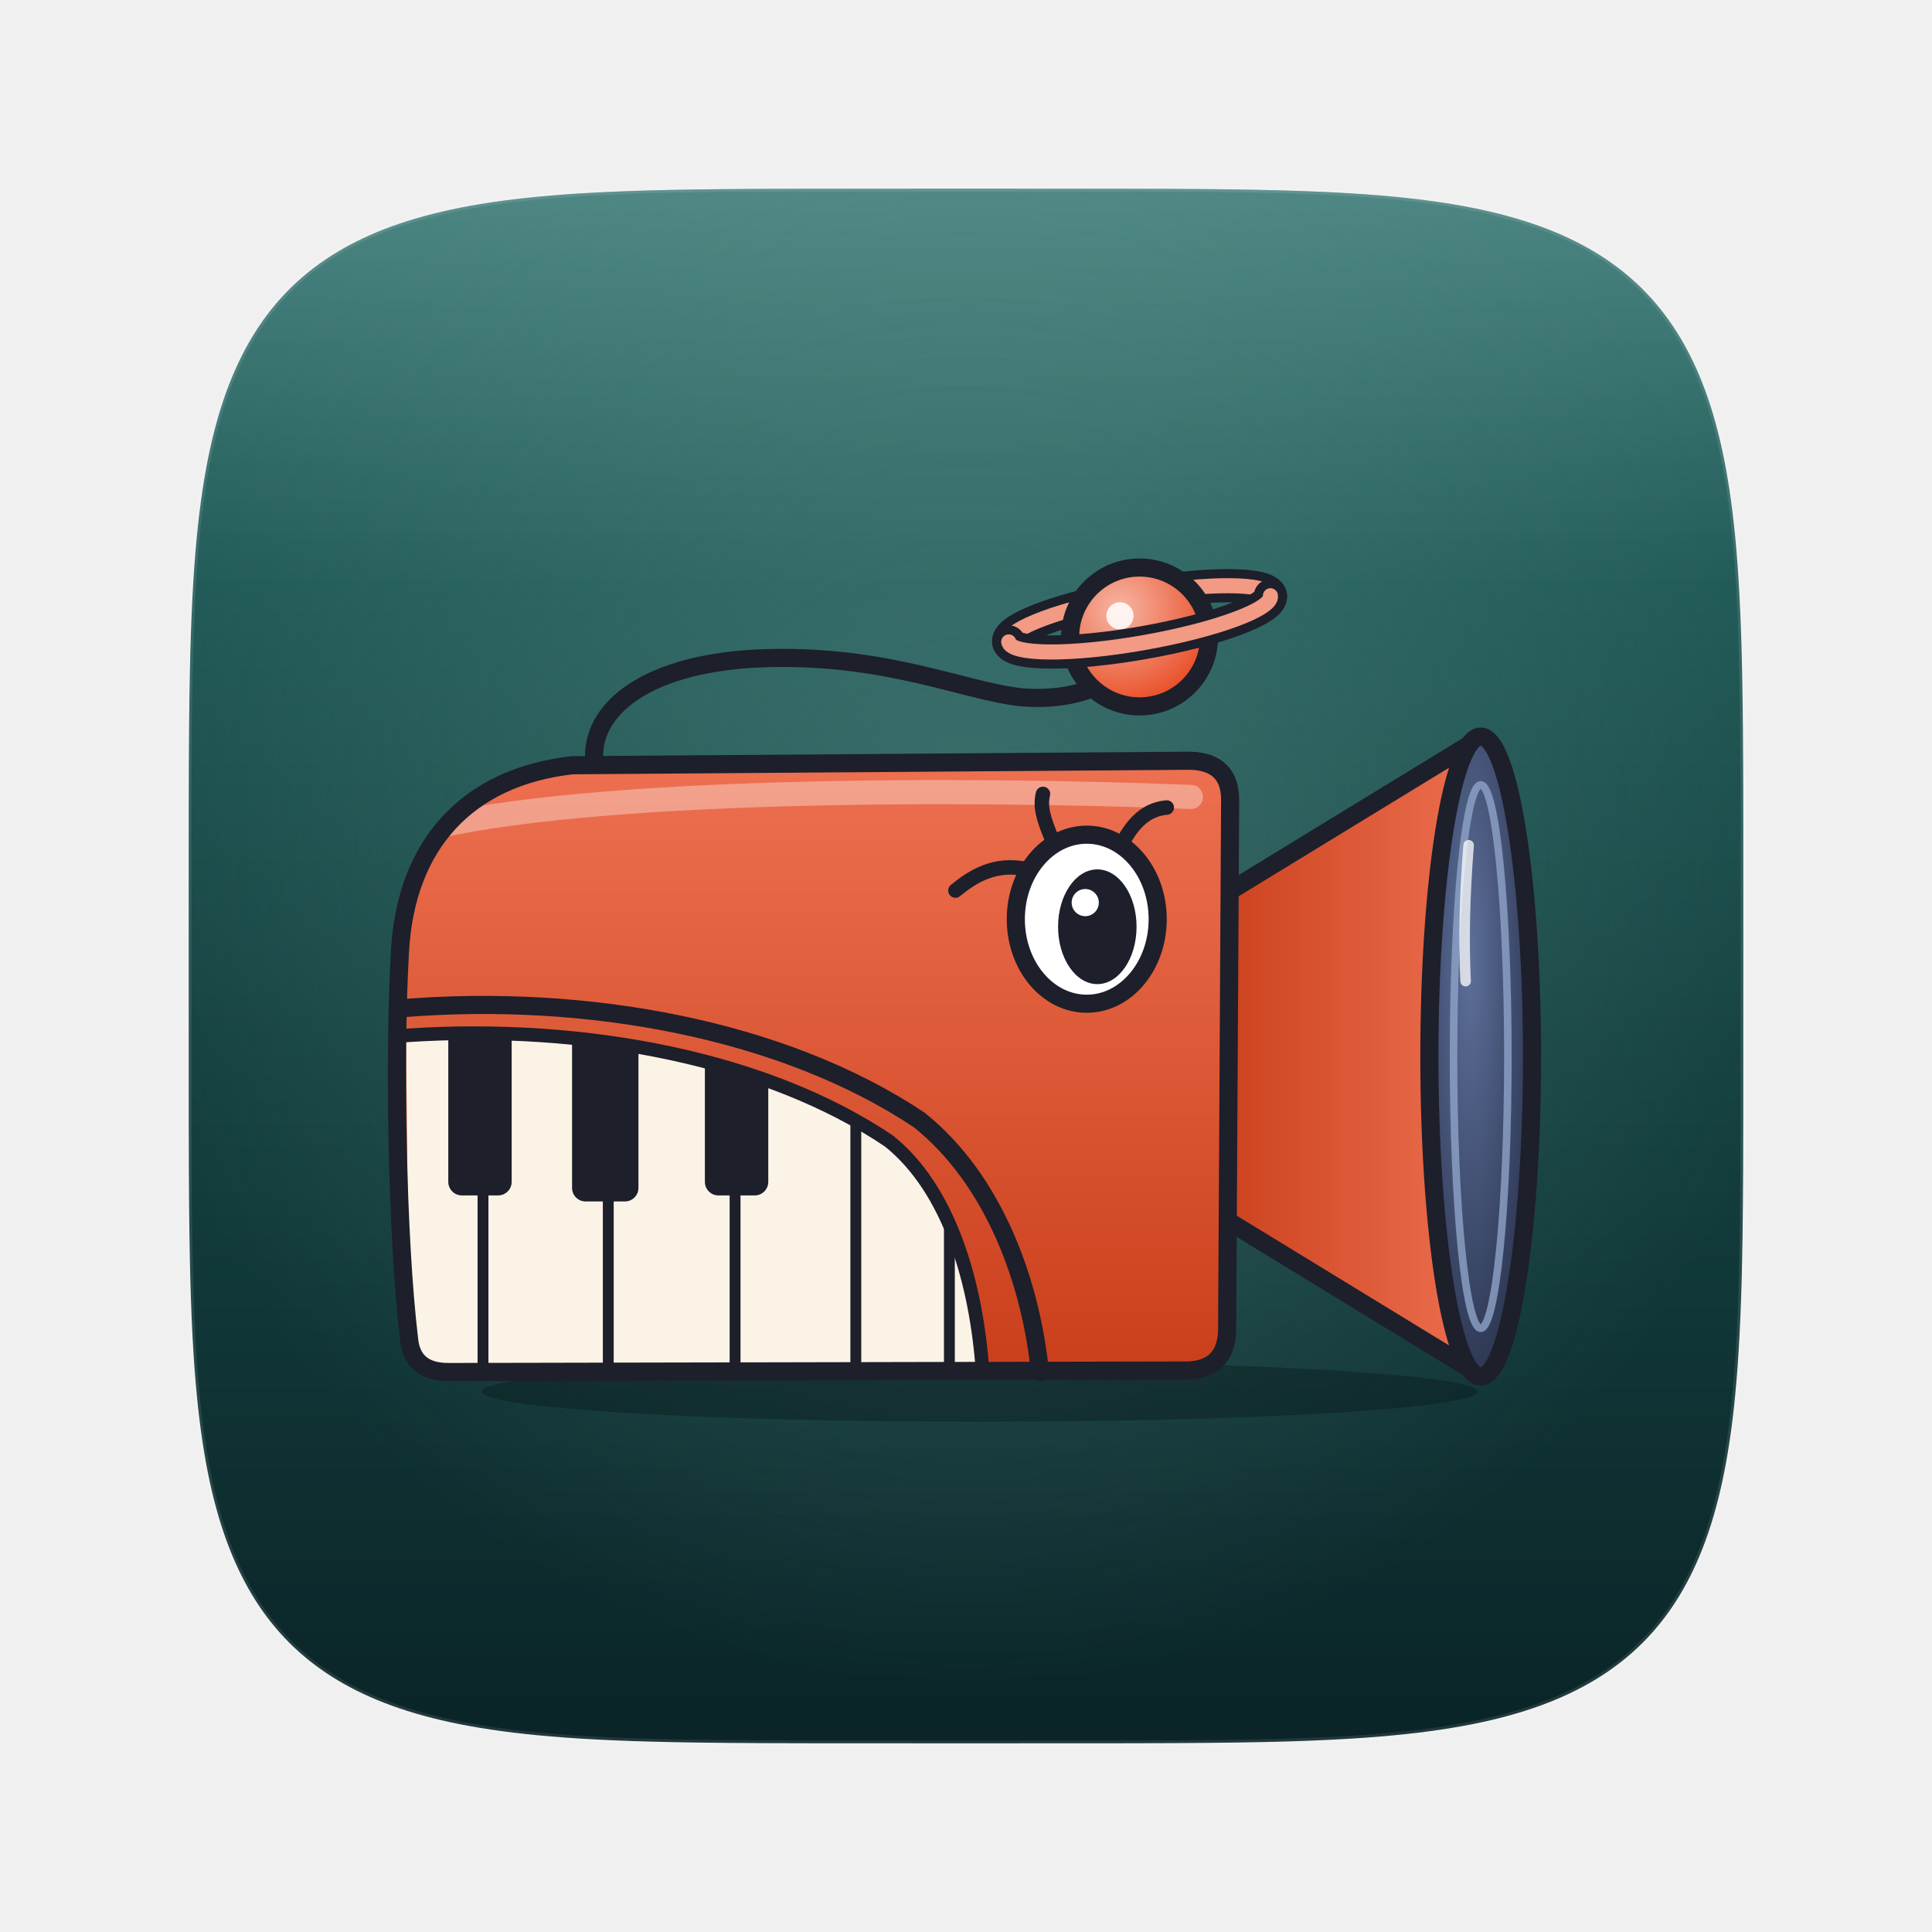
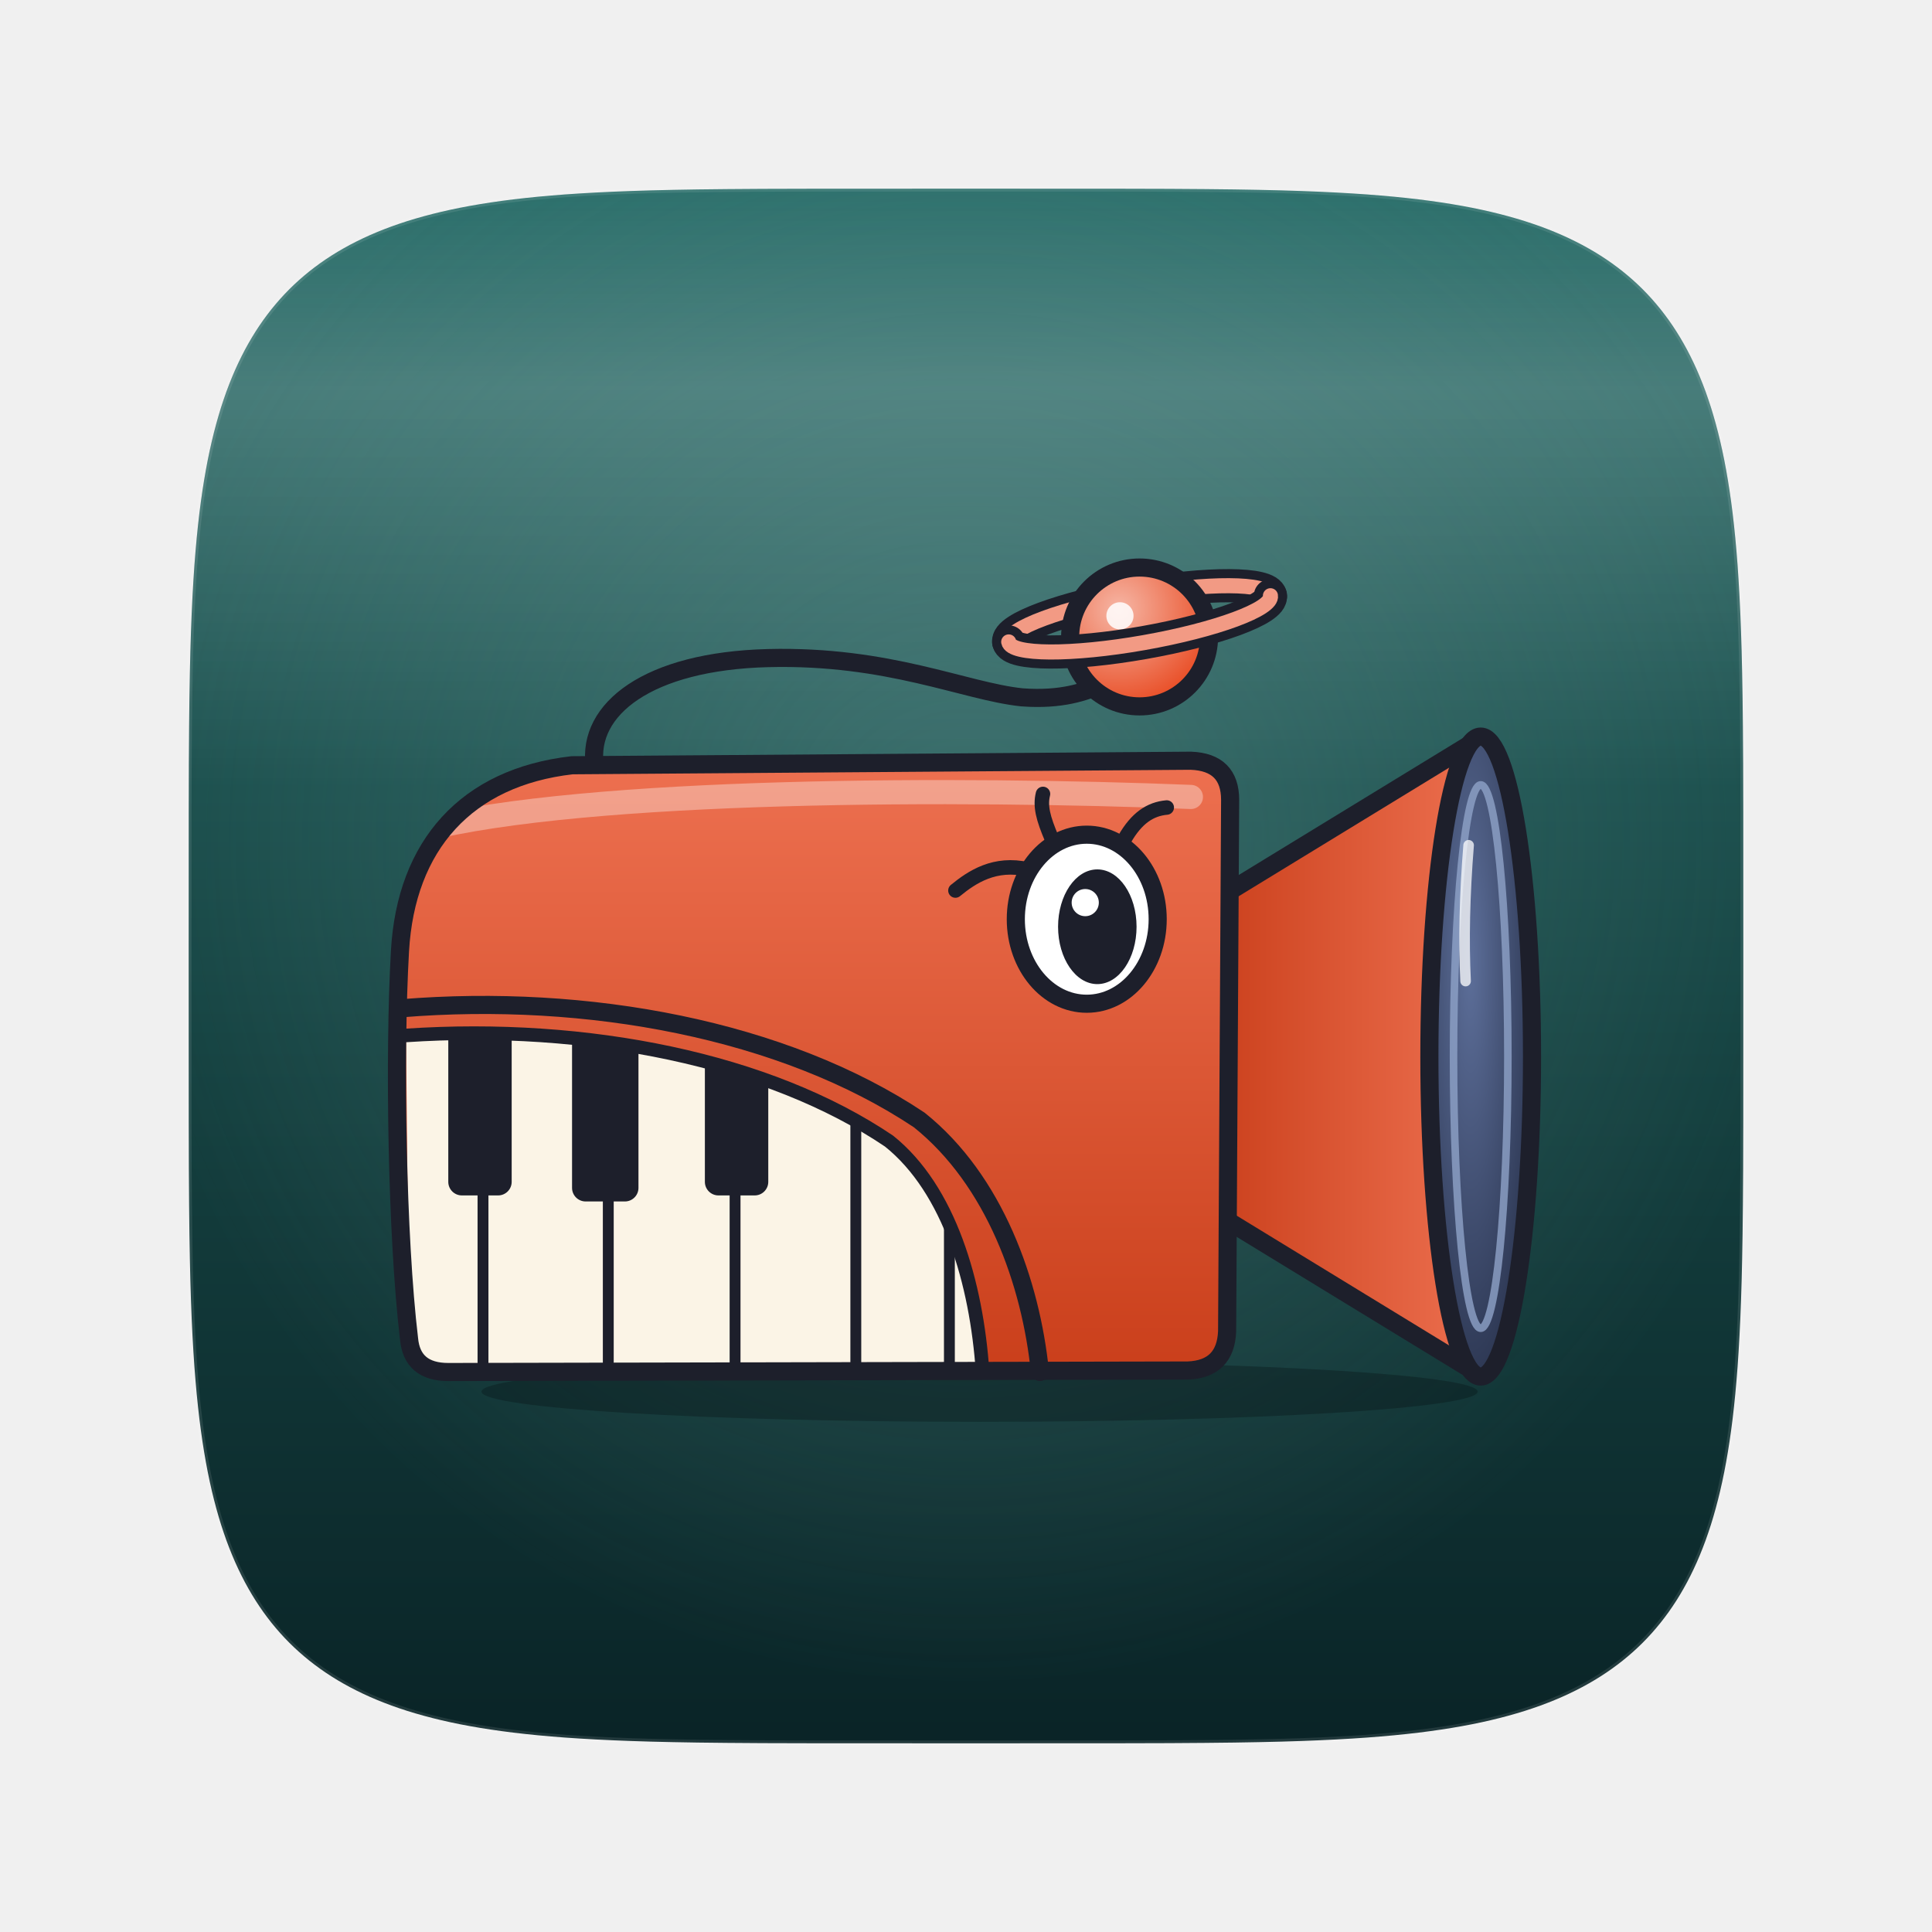
<svg xmlns="http://www.w3.org/2000/svg" width="1024" height="1024" viewBox="0 0 1024 1024">
  <defs>
    <linearGradient id="plate" x1="0" y1="0" x2="0" y2="1">
      <stop offset="0" stop-color="#2a6e6a" />
      <stop offset="0.55" stop-color="#154241" />
      <stop offset="1" stop-color="#0a2427" />
    </linearGradient>
    <radialGradient id="glow" cx="0.5" cy="0.42" r="0.55">
      <stop offset="0" stop-color="#5f928f" stop-opacity="0.45" />
      <stop offset="1" stop-color="#5f928f" stop-opacity="0" />
    </radialGradient>
    <linearGradient id="bodyg" x1="0" y1="0" x2="0" y2="1">
      <stop offset="0" stop-color="#ffbb33" />
      <stop offset="0.6" stop-color="#f7a600" />
      <stop offset="1" stop-color="#e58a00" />
    </linearGradient>
    <linearGradient id="lensbody" x1="0" y1="0" x2="0" y2="1">
      <stop offset="0" stop-color="#ffb21f" />
      <stop offset="1" stop-color="#dc8300" />
    </linearGradient>
    <linearGradient id="keysg" x1="0" y1="0" x2="0" y2="1">
      <stop offset="0" stop-color="#fffaf0" />
      <stop offset="1" stop-color="#eadfc9" />
    </linearGradient>
    <linearGradient id="blackk" x1="0" y1="0" x2="0" y2="1">
      <stop offset="0" stop-color="#2a2f3d" />
      <stop offset="1" stop-color="#141824" />
    </linearGradient>
    <radialGradient id="glass" cx="0.35" cy="0.3" r="0.9">
      <stop offset="0" stop-color="#5d7898" />
      <stop offset="0.5" stop-color="#2c3e58" />
      <stop offset="1" stop-color="#151d2d" />
    </radialGradient>
    <radialGradient id="eyew" cx="0.4" cy="0.35" r="0.7">
      <stop offset="0" stop-color="#ffffff" />
      <stop offset="1" stop-color="#ece6da" />
    </radialGradient>
    <radialGradient id="ball" cx="0.35" cy="0.3" r="0.8">
      <stop offset="0" stop-color="#ffd27a" />
      <stop offset="1" stop-color="#f08f00" />
    </radialGradient>
    <linearGradient id="sheen" x1="0" y1="0" x2="0" y2="1">
-       <stop offset="0" stop-color="#ffffff" stop-opacity="0.16" />
-       <stop offset="0.5" stop-color="#ffffff" stop-opacity="0" />
+       <stop offset="0" stop-color="#ffffff" stop-opacity="0" />
+       <stop offset="0.25" stop-color="#ffffff" stop-opacity="0.16" />
+       <stop offset="0.75" stop-color="#ffffff" stop-opacity="0" />
    </linearGradient>
    <filter id="drop" x="-20%" y="-20%" width="140%" height="150%">
      <feGaussianBlur in="SourceAlpha" stdDeviation="14" />
      <feOffset dy="12" result="b" />
      <feComponentTransfer>
        <feFuncA type="linear" slope="0.35" />
      </feComponentTransfer>
      <feMerge>
        <feMergeNode />
        <feMergeNode in="SourceGraphic" />
      </feMerge>
    </filter>
    <clipPath id="plateclip">
      <path d="M924.00,512.00 L923.97,593.59 L923.90,619.65 L923.77,638.60 L923.60,654.01 L923.37,667.24 L923.10,678.95 L922.77,689.52 L922.39,699.21 L921.96,708.17 L921.48,716.53 L920.96,724.39 L920.37,731.81 L919.74,738.85 L919.06,745.54 L918.33,751.94 L917.54,758.06 L916.70,763.93 L915.81,769.57 L914.87,775.00 L913.88,780.24 L912.83,785.29 L911.73,790.18 L910.57,794.91 L909.36,799.49 L908.10,803.93 L906.79,808.23 L905.41,812.41 L903.99,816.47 L902.50,820.41 L900.96,824.24 L899.37,827.96 L897.71,831.58 L896.00,835.10 L894.23,838.53 L892.40,841.86 L890.51,845.11 L888.56,848.27 L886.55,851.34 L884.48,854.33 L882.34,857.24 L880.14,860.08 L877.87,862.83 L875.54,865.52 L873.14,868.13 L870.67,870.67 L868.13,873.14 L865.52,875.54 L862.83,877.87 L860.08,880.14 L857.24,882.34 L854.33,884.48 L851.34,886.55 L848.27,888.56 L845.11,890.51 L841.86,892.40 L838.53,894.23 L835.10,896.00 L831.58,897.71 L827.96,899.37 L824.24,900.96 L820.41,902.50 L816.47,903.99 L812.41,905.41 L808.23,906.79 L803.93,908.10 L799.49,909.36 L794.91,910.57 L790.18,911.73 L785.29,912.83 L780.24,913.88 L775.00,914.87 L769.57,915.81 L763.93,916.70 L758.06,917.54 L751.94,918.33 L745.54,919.06 L738.85,919.74 L731.81,920.37 L724.39,920.96 L716.53,921.48 L708.17,921.96 L699.21,922.39 L689.52,922.77 L678.95,923.10 L667.24,923.37 L654.01,923.60 L638.60,923.77 L619.65,923.90 L593.59,923.97 L512.00,924.00 L430.41,923.97 L404.35,923.90 L385.40,923.77 L369.99,923.60 L356.76,923.37 L345.05,923.10 L334.48,922.77 L324.79,922.39 L315.83,921.96 L307.47,921.48 L299.61,920.96 L292.19,920.37 L285.15,919.74 L278.46,919.06 L272.06,918.33 L265.94,917.54 L260.07,916.70 L254.43,915.81 L249.00,914.87 L243.76,913.88 L238.71,912.83 L233.82,911.73 L229.09,910.57 L224.51,909.36 L220.07,908.10 L215.77,906.79 L211.59,905.41 L207.53,903.99 L203.59,902.50 L199.76,900.96 L196.04,899.37 L192.42,897.71 L188.90,896.00 L185.47,894.23 L182.14,892.40 L178.89,890.51 L175.73,888.56 L172.66,886.55 L169.67,884.48 L166.76,882.34 L163.92,880.14 L161.17,877.87 L158.48,875.54 L155.87,873.14 L153.33,870.67 L150.86,868.13 L148.46,865.52 L146.13,862.83 L143.86,860.08 L141.66,857.24 L139.52,854.33 L137.45,851.34 L135.44,848.27 L133.49,845.11 L131.60,841.86 L129.77,838.53 L128.00,835.10 L126.29,831.58 L124.63,827.96 L123.04,824.24 L121.50,820.41 L120.01,816.47 L118.59,812.41 L117.21,808.23 L115.90,803.93 L114.64,799.49 L113.43,794.91 L112.27,790.18 L111.17,785.29 L110.12,780.24 L109.13,775.00 L108.19,769.57 L107.30,763.93 L106.46,758.06 L105.67,751.94 L104.94,745.54 L104.26,738.85 L103.63,731.81 L103.04,724.39 L102.52,716.53 L102.04,708.17 L101.61,699.21 L101.23,689.52 L100.90,678.95 L100.63,667.24 L100.40,654.01 L100.23,638.60 L100.10,619.65 L100.03,593.59 L100.00,512.00 L100.03,430.41 L100.10,404.35 L100.23,385.40 L100.40,369.99 L100.63,356.76 L100.90,345.05 L101.23,334.48 L101.61,324.79 L102.04,315.83 L102.52,307.47 L103.04,299.61 L103.63,292.19 L104.26,285.15 L104.94,278.46 L105.67,272.06 L106.46,265.94 L107.30,260.07 L108.19,254.43 L109.13,249.00 L110.12,243.76 L111.17,238.71 L112.27,233.82 L113.43,229.09 L114.64,224.51 L115.90,220.07 L117.21,215.77 L118.59,211.59 L120.01,207.53 L121.50,203.59 L123.04,199.76 L124.63,196.04 L126.29,192.42 L128.00,188.90 L129.77,185.47 L131.60,182.14 L133.49,178.89 L135.44,175.73 L137.45,172.66 L139.52,169.67 L141.66,166.76 L143.86,163.92 L146.13,161.17 L148.46,158.48 L150.86,155.87 L153.33,153.33 L155.87,150.86 L158.48,148.46 L161.17,146.13 L163.92,143.86 L166.76,141.66 L169.67,139.52 L172.66,137.45 L175.73,135.44 L178.89,133.49 L182.14,131.60 L185.47,129.77 L188.90,128.00 L192.42,126.29 L196.04,124.63 L199.76,123.04 L203.59,121.50 L207.53,120.01 L211.59,118.59 L215.77,117.21 L220.07,115.90 L224.51,114.64 L229.09,113.43 L233.82,112.27 L238.71,111.17 L243.76,110.12 L249.00,109.13 L254.43,108.19 L260.07,107.30 L265.94,106.46 L272.06,105.67 L278.46,104.94 L285.15,104.26 L292.19,103.63 L299.61,103.04 L307.47,102.52 L315.83,102.04 L324.79,101.61 L334.48,101.23 L345.05,100.90 L356.76,100.63 L369.99,100.40 L385.40,100.23 L404.35,100.10 L430.41,100.03 L512.00,100.00 L593.59,100.03 L619.65,100.10 L638.60,100.23 L654.01,100.40 L667.24,100.63 L678.95,100.90 L689.52,101.23 L699.21,101.61 L708.17,102.04 L716.53,102.52 L724.39,103.04 L731.81,103.63 L738.85,104.26 L745.54,104.94 L751.94,105.67 L758.06,106.46 L763.93,107.30 L769.57,108.19 L775.00,109.13 L780.24,110.12 L785.29,111.17 L790.18,112.27 L794.91,113.43 L799.49,114.64 L803.93,115.90 L808.23,117.21 L812.41,118.59 L816.47,120.01 L820.41,121.50 L824.24,123.04 L827.96,124.63 L831.58,126.29 L835.10,128.00 L838.53,129.77 L841.86,131.60 L845.11,133.49 L848.27,135.44 L851.34,137.45 L854.33,139.52 L857.24,141.66 L860.08,143.86 L862.83,146.13 L865.52,148.46 L868.13,150.86 L870.67,153.33 L873.14,155.87 L875.54,158.48 L877.87,161.17 L880.14,163.92 L882.34,166.76 L884.48,169.67 L886.55,172.66 L888.56,175.73 L890.51,178.89 L892.40,182.14 L894.23,185.47 L896.00,188.90 L897.71,192.42 L899.37,196.04 L900.96,199.76 L902.50,203.59 L903.99,207.53 L905.41,211.59 L906.79,215.77 L908.10,220.07 L909.36,224.51 L910.57,229.09 L911.73,233.82 L912.83,238.71 L913.88,243.76 L914.87,249.00 L915.81,254.43 L916.70,260.07 L917.54,265.94 L918.33,272.06 L919.06,278.46 L919.74,285.15 L920.37,292.19 L920.96,299.61 L921.48,307.47 L921.96,315.83 L922.39,324.79 L922.77,334.48 L923.10,345.05 L923.37,356.76 L923.60,369.99 L923.77,385.40 L923.90,404.35 L923.97,430.41 Z" />
    </clipPath>
  </defs>
  <path d="M924.00,512.00 L923.97,593.59 L923.90,619.65 L923.77,638.60 L923.60,654.01 L923.37,667.24 L923.10,678.95 L922.77,689.52 L922.39,699.21 L921.96,708.17 L921.48,716.53 L920.96,724.39 L920.37,731.81 L919.74,738.85 L919.06,745.54 L918.33,751.94 L917.54,758.06 L916.70,763.93 L915.81,769.57 L914.87,775.00 L913.88,780.24 L912.83,785.29 L911.73,790.18 L910.57,794.91 L909.36,799.49 L908.10,803.93 L906.79,808.23 L905.41,812.41 L903.99,816.47 L902.50,820.41 L900.96,824.24 L899.37,827.96 L897.71,831.58 L896.00,835.10 L894.23,838.53 L892.40,841.86 L890.51,845.11 L888.56,848.27 L886.55,851.34 L884.48,854.33 L882.34,857.24 L880.14,860.08 L877.87,862.83 L875.54,865.52 L873.14,868.13 L870.67,870.67 L868.13,873.14 L865.52,875.54 L862.83,877.87 L860.08,880.14 L857.24,882.34 L854.33,884.48 L851.34,886.55 L848.27,888.56 L845.11,890.51 L841.86,892.40 L838.53,894.23 L835.10,896.00 L831.58,897.71 L827.96,899.37 L824.24,900.96 L820.41,902.50 L816.47,903.99 L812.41,905.41 L808.23,906.79 L803.93,908.10 L799.49,909.36 L794.91,910.57 L790.18,911.73 L785.29,912.83 L780.24,913.88 L775.00,914.87 L769.57,915.81 L763.93,916.70 L758.06,917.54 L751.94,918.33 L745.54,919.06 L738.85,919.74 L731.81,920.37 L724.39,920.96 L716.53,921.48 L708.17,921.96 L699.21,922.39 L689.52,922.77 L678.95,923.10 L667.24,923.37 L654.01,923.60 L638.60,923.77 L619.65,923.90 L593.59,923.97 L512.00,924.00 L430.41,923.97 L404.35,923.90 L385.40,923.77 L369.99,923.60 L356.76,923.37 L345.05,923.10 L334.48,922.77 L324.79,922.39 L315.83,921.96 L307.47,921.48 L299.61,920.96 L292.19,920.37 L285.15,919.74 L278.46,919.06 L272.06,918.33 L265.94,917.54 L260.07,916.70 L254.43,915.81 L249.00,914.87 L243.76,913.88 L238.71,912.83 L233.82,911.73 L229.09,910.57 L224.51,909.36 L220.07,908.10 L215.77,906.79 L211.59,905.41 L207.53,903.99 L203.59,902.50 L199.76,900.96 L196.04,899.37 L192.42,897.71 L188.90,896.00 L185.47,894.23 L182.14,892.40 L178.89,890.51 L175.73,888.56 L172.66,886.55 L169.67,884.48 L166.76,882.34 L163.92,880.14 L161.17,877.87 L158.48,875.54 L155.87,873.14 L153.33,870.67 L150.86,868.13 L148.46,865.52 L146.13,862.83 L143.86,860.08 L141.66,857.24 L139.52,854.33 L137.45,851.34 L135.44,848.27 L133.49,845.11 L131.60,841.86 L129.77,838.53 L128.00,835.10 L126.29,831.58 L124.63,827.96 L123.04,824.24 L121.50,820.41 L120.01,816.47 L118.59,812.41 L117.21,808.23 L115.90,803.93 L114.64,799.49 L113.43,794.91 L112.27,790.18 L111.17,785.29 L110.12,780.24 L109.13,775.00 L108.19,769.57 L107.30,763.93 L106.46,758.06 L105.67,751.94 L104.94,745.54 L104.26,738.85 L103.63,731.81 L103.04,724.39 L102.52,716.53 L102.04,708.17 L101.61,699.21 L101.23,689.52 L100.90,678.95 L100.63,667.24 L100.40,654.01 L100.23,638.60 L100.10,619.65 L100.03,593.59 L100.00,512.00 L100.03,430.41 L100.10,404.35 L100.23,385.40 L100.40,369.99 L100.63,356.76 L100.90,345.05 L101.23,334.48 L101.61,324.79 L102.04,315.83 L102.52,307.47 L103.04,299.61 L103.63,292.19 L104.26,285.15 L104.94,278.46 L105.67,272.06 L106.46,265.94 L107.30,260.07 L108.19,254.43 L109.13,249.00 L110.12,243.76 L111.17,238.71 L112.27,233.82 L113.43,229.09 L114.64,224.51 L115.90,220.07 L117.21,215.77 L118.59,211.59 L120.01,207.53 L121.50,203.59 L123.04,199.76 L124.63,196.04 L126.29,192.42 L128.00,188.90 L129.77,185.47 L131.60,182.14 L133.49,178.89 L135.44,175.73 L137.45,172.66 L139.52,169.67 L141.66,166.76 L143.86,163.92 L146.13,161.17 L148.46,158.48 L150.86,155.87 L153.33,153.33 L155.87,150.86 L158.48,148.46 L161.17,146.13 L163.92,143.86 L166.76,141.66 L169.67,139.52 L172.66,137.45 L175.73,135.44 L178.89,133.49 L182.14,131.60 L185.47,129.77 L188.90,128.00 L192.42,126.29 L196.04,124.63 L199.76,123.04 L203.59,121.50 L207.53,120.01 L211.59,118.59 L215.77,117.21 L220.07,115.90 L224.51,114.64 L229.09,113.43 L233.82,112.27 L238.71,111.17 L243.76,110.12 L249.00,109.13 L254.43,108.19 L260.07,107.30 L265.94,106.46 L272.06,105.67 L278.46,104.94 L285.15,104.26 L292.19,103.63 L299.61,103.04 L307.47,102.52 L315.83,102.04 L324.79,101.61 L334.48,101.23 L345.05,100.90 L356.76,100.63 L369.99,100.40 L385.40,100.23 L404.35,100.10 L430.41,100.03 L512.00,100.00 L593.59,100.03 L619.65,100.10 L638.60,100.23 L654.01,100.40 L667.24,100.63 L678.95,100.90 L689.52,101.23 L699.21,101.61 L708.17,102.04 L716.53,102.52 L724.39,103.04 L731.81,103.63 L738.85,104.26 L745.54,104.94 L751.94,105.67 L758.06,106.46 L763.93,107.30 L769.57,108.19 L775.00,109.13 L780.24,110.12 L785.29,111.17 L790.18,112.27 L794.91,113.43 L799.49,114.64 L803.93,115.90 L808.23,117.21 L812.41,118.59 L816.47,120.01 L820.41,121.50 L824.24,123.04 L827.96,124.63 L831.58,126.29 L835.10,128.00 L838.53,129.77 L841.86,131.60 L845.11,133.49 L848.27,135.44 L851.34,137.45 L854.33,139.52 L857.24,141.66 L860.08,143.86 L862.83,146.13 L865.52,148.46 L868.13,150.86 L870.67,153.33 L873.14,155.87 L875.54,158.48 L877.87,161.17 L880.14,163.92 L882.34,166.76 L884.48,169.67 L886.55,172.66 L888.56,175.73 L890.51,178.89 L892.40,182.14 L894.23,185.47 L896.00,188.90 L897.71,192.42 L899.37,196.04 L900.96,199.76 L902.50,203.59 L903.99,207.53 L905.41,211.59 L906.79,215.77 L908.10,220.07 L909.36,224.51 L910.57,229.09 L911.73,233.82 L912.83,238.71 L913.88,243.76 L914.87,249.00 L915.81,254.43 L916.70,260.07 L917.54,265.94 L918.33,272.06 L919.06,278.46 L919.74,285.15 L920.37,292.19 L920.96,299.61 L921.48,307.47 L921.96,315.83 L922.39,324.79 L922.77,334.48 L923.10,345.05 L923.37,356.76 L923.60,369.99 L923.77,385.40 L923.90,404.35 L923.97,430.41 Z" fill="url(#plate)" />
  <g clip-path="url(#plateclip)">
    <rect x="100" y="100" width="824" height="824" fill="url(#glow)" />
    <rect x="100" y="100" width="824" height="420" fill="url(#sheen)" />
    <ellipse cx="519.2" cy="737.6" rx="264.0" ry="16.0" fill="#051214" opacity="0.35" />
    <g transform="translate(151.2,-72.0) scale(0.8)">
      <defs>
        <clipPath id="bodyclip">
          <path d="M 82 977 C 74 910 72 790 76 720 C 80 650 120 605 190 597 L 600 594 Q 626 595 626 620 L 624 972 Q 623 997 598 998 L 108 999 Q 84 999 82 977 Z" />
        </clipPath>
        <clipPath id="jawclip">
          <path d="M 80 776 C 200 768 320 792 400 846 C 440 878 458 940 462 999 L 100 999 Q 82 999 82 977 L 80 776 Z" />
        </clipPath>
        <linearGradient id="bg1" x1="0" y1="0" x2="0" y2="1">
          <stop offset="0" stop-color="#ed7050" />
          <stop offset="1" stop-color="#ca3f1b" />
        </linearGradient>
        <linearGradient id="lg1" x1="0" y1="0" x2="1" y2="0">
          <stop offset="0" stop-color="#ca3f1b" />
          <stop offset="1" stop-color="#ed7050" />
        </linearGradient>
        <radialGradient id="gl" cx="0.4" cy="0.35" r="0.7">
          <stop offset="0" stop-color="#5d6f9a" />
          <stop offset="1" stop-color="#2b3550" />
        </radialGradient>
        <radialGradient id="bl" cx="0.35" cy="0.3" r="0.75">
          <stop offset="0" stop-color="#f6b6a5" />
          <stop offset="1" stop-color="#e8481f" />
        </radialGradient>
      </defs>
      <path d="M 610 690 L 790 580 Q 800 790 790 1000 L 610 890 Z" fill="url(#lg1)" stroke="#1d1f2b" stroke-width="12" stroke-linejoin="round" />
      <ellipse cx="792" cy="790" rx="34" ry="212" fill="url(#gl)" stroke="#1d1f2b" stroke-width="12" />
      <ellipse cx="792" cy="790" rx="18" ry="180" fill="none" stroke="#8fa3c8" stroke-width="5" opacity="0.8" />
      <path d="M 784 650 Q 780 700 782 740" stroke="#ffffff" stroke-width="7" stroke-linecap="round" fill="none" opacity="0.75" />
      <path d="M 205 597 C 200 560 240 528 320 526 C 400 524 450 548 488 552 C 515 554 530 548 540 544" fill="none" stroke="#1d1f2b" stroke-width="12" stroke-linecap="round" />
      <path d="M 82 977 C 74 910 72 790 76 720 C 80 650 120 605 190 597 L 600 594 Q 626 595 626 620 L 624 972 Q 623 997 598 998 L 108 999 Q 84 999 82 977 Z" fill="url(#bg1)" />
      <g clip-path="url(#bodyclip)">
        <path d="M 80 776 C 200 768 320 792 400 846 C 440 878 458 940 462 999 L 100 999 Q 82 999 82 977 L 80 776 Z" fill="#FBF4E6" />
        <path d="M 90 640 C 200 612 450 612 600 618" stroke="#ffffff" stroke-opacity="0.35" stroke-width="16" fill="none" stroke-linecap="round" />
        <g clip-path="url(#jawclip)">
          <path d="M 131 770 L 131 1005" stroke="#1d1f2b" stroke-width="7.2" />
          <path d="M 214 770 L 214 1005" stroke="#1d1f2b" stroke-width="7.2" />
          <path d="M 298 770 L 298 1005" stroke="#1d1f2b" stroke-width="7.2" />
          <path d="M 378 770 L 378 1005" stroke="#1d1f2b" stroke-width="7.2" />
          <path d="M 440 770 L 440 1005" stroke="#1d1f2b" stroke-width="7.2" />
          <rect x="108" y="700" width="42" height="182" rx="9" fill="#1d1f2b" />
          <rect x="190" y="700" width="44" height="186" rx="9" fill="#1d1f2b" />
          <rect x="278" y="700" width="42" height="182" rx="9" fill="#1d1f2b" />
        </g>
      </g>
      <path d="M 77 758 C 200 748 330 772 420 832 C 470 872 494 940 500 999" fill="none" stroke="#1d1f2b" stroke-width="12" stroke-linecap="round" />
      <path d="M 80 776 C 200 768 320 792 400 846 C 440 878 458 940 462 999" fill="none" stroke="#1d1f2b" stroke-width="9.0" stroke-linecap="round" />
      <path d="M 82 977 C 74 910 72 790 76 720 C 80 650 120 605 190 597 L 600 594 Q 626 595 626 620 L 624 972 Q 623 997 598 998 L 108 999 Q 84 999 82 977 Z" fill="none" stroke="#1d1f2b" stroke-width="12" stroke-linejoin="round" />
      <ellipse cx="531" cy="699" rx="47" ry="56" fill="#ffffff" stroke="#1d1f2b" stroke-width="12" />
      <ellipse cx="538" cy="704" rx="26" ry="38" fill="#1d1f2b" />
      <circle cx="530" cy="688" r="9" fill="#fff" />
      <path d="M 492 666 C 470 661 455 671 444 680" fill="none" stroke="#1d1f2b" stroke-width="9.6" stroke-linecap="round" />
      <path d="M 508 646 C 502 632 500 624 502 616" fill="none" stroke="#1d1f2b" stroke-width="9.6" stroke-linecap="round" />
      <path d="M 556 646 C 564 632 573 626 584 625" fill="none" stroke="#1d1f2b" stroke-width="9.6" stroke-linecap="round" />
      <path d="M 479.3 515.3 A 88 16 -10 0 1 652.7 484.7" fill="none" stroke="#1d1f2b" stroke-width="22" stroke-linecap="round" />
      <path d="M 479.3 515.3 A 88 16 -10 0 1 652.7 484.7" fill="none" stroke="#f29a84" stroke-width="10" stroke-linecap="round" />
      <circle cx="566" cy="512" r="46" fill="url(#bl)" stroke="#1d1f2b" stroke-width="12" />
      <circle cx="553" cy="498" r="9" fill="#fff" opacity="0.85" />
      <path d="M 479.3 515.3 A 88 16 -10 0 0 652.7 484.7" fill="none" stroke="#1d1f2b" stroke-width="22" stroke-linecap="round" />
      <path d="M 479.3 515.3 A 88 16 -10 0 0 652.7 484.7" fill="none" stroke="#f29a84" stroke-width="10" stroke-linecap="round" />
    </g>
  </g>
  <path d="M924.00,512.00 L923.97,593.59 L923.90,619.65 L923.77,638.60 L923.60,654.01 L923.37,667.24 L923.10,678.95 L922.77,689.52 L922.39,699.21 L921.96,708.17 L921.48,716.53 L920.96,724.39 L920.37,731.81 L919.74,738.85 L919.06,745.54 L918.33,751.94 L917.54,758.06 L916.70,763.93 L915.81,769.57 L914.87,775.00 L913.88,780.24 L912.83,785.29 L911.73,790.18 L910.57,794.91 L909.36,799.49 L908.10,803.93 L906.79,808.23 L905.41,812.41 L903.99,816.47 L902.50,820.41 L900.96,824.24 L899.37,827.96 L897.71,831.58 L896.00,835.10 L894.23,838.53 L892.40,841.86 L890.51,845.11 L888.56,848.27 L886.55,851.34 L884.48,854.33 L882.34,857.24 L880.14,860.08 L877.87,862.83 L875.54,865.52 L873.14,868.13 L870.67,870.67 L868.13,873.14 L865.52,875.54 L862.83,877.87 L860.08,880.14 L857.24,882.34 L854.33,884.48 L851.34,886.55 L848.27,888.56 L845.11,890.51 L841.86,892.40 L838.53,894.23 L835.10,896.00 L831.58,897.71 L827.96,899.37 L824.24,900.96 L820.41,902.50 L816.47,903.99 L812.41,905.41 L808.23,906.79 L803.93,908.10 L799.49,909.36 L794.91,910.57 L790.18,911.73 L785.29,912.83 L780.24,913.88 L775.00,914.87 L769.57,915.81 L763.93,916.70 L758.06,917.54 L751.94,918.33 L745.54,919.06 L738.85,919.74 L731.81,920.37 L724.39,920.96 L716.53,921.48 L708.17,921.96 L699.21,922.39 L689.52,922.77 L678.95,923.10 L667.24,923.37 L654.01,923.60 L638.60,923.77 L619.65,923.90 L593.59,923.97 L512.00,924.00 L430.41,923.97 L404.35,923.90 L385.40,923.77 L369.99,923.60 L356.76,923.37 L345.05,923.10 L334.48,922.77 L324.79,922.39 L315.83,921.96 L307.47,921.48 L299.61,920.96 L292.19,920.37 L285.15,919.74 L278.46,919.06 L272.06,918.33 L265.94,917.54 L260.07,916.70 L254.43,915.81 L249.00,914.87 L243.76,913.88 L238.71,912.83 L233.82,911.73 L229.09,910.57 L224.51,909.36 L220.07,908.10 L215.77,906.79 L211.59,905.41 L207.53,903.99 L203.59,902.50 L199.76,900.96 L196.04,899.37 L192.42,897.71 L188.90,896.00 L185.47,894.23 L182.14,892.40 L178.89,890.51 L175.73,888.56 L172.66,886.55 L169.67,884.48 L166.76,882.34 L163.92,880.14 L161.17,877.87 L158.48,875.54 L155.87,873.14 L153.33,870.67 L150.86,868.13 L148.46,865.52 L146.13,862.83 L143.86,860.08 L141.66,857.24 L139.52,854.33 L137.45,851.34 L135.44,848.27 L133.49,845.11 L131.60,841.86 L129.77,838.53 L128.00,835.10 L126.29,831.58 L124.63,827.96 L123.04,824.24 L121.50,820.41 L120.01,816.47 L118.59,812.41 L117.21,808.23 L115.90,803.93 L114.64,799.49 L113.43,794.91 L112.27,790.18 L111.17,785.29 L110.12,780.24 L109.13,775.00 L108.19,769.57 L107.30,763.93 L106.46,758.06 L105.67,751.94 L104.94,745.54 L104.26,738.85 L103.63,731.81 L103.04,724.39 L102.52,716.53 L102.04,708.17 L101.61,699.21 L101.23,689.52 L100.90,678.95 L100.63,667.24 L100.40,654.01 L100.23,638.60 L100.10,619.65 L100.03,593.59 L100.00,512.00 L100.03,430.41 L100.10,404.35 L100.23,385.40 L100.40,369.99 L100.63,356.76 L100.90,345.05 L101.23,334.48 L101.61,324.79 L102.04,315.83 L102.52,307.47 L103.04,299.61 L103.63,292.19 L104.26,285.15 L104.94,278.46 L105.67,272.06 L106.46,265.94 L107.30,260.07 L108.19,254.43 L109.13,249.00 L110.12,243.76 L111.17,238.71 L112.27,233.82 L113.43,229.09 L114.64,224.51 L115.90,220.07 L117.21,215.77 L118.59,211.59 L120.01,207.53 L121.50,203.59 L123.04,199.76 L124.63,196.04 L126.29,192.42 L128.00,188.90 L129.77,185.47 L131.60,182.14 L133.49,178.89 L135.44,175.73 L137.45,172.66 L139.52,169.67 L141.66,166.76 L143.86,163.92 L146.13,161.17 L148.46,158.48 L150.86,155.87 L153.33,153.33 L155.87,150.86 L158.48,148.46 L161.17,146.13 L163.92,143.86 L166.76,141.66 L169.67,139.52 L172.66,137.45 L175.73,135.44 L178.89,133.49 L182.14,131.60 L185.47,129.77 L188.90,128.00 L192.42,126.29 L196.04,124.63 L199.76,123.04 L203.59,121.50 L207.53,120.01 L211.59,118.59 L215.77,117.21 L220.07,115.90 L224.51,114.64 L229.09,113.43 L233.82,112.27 L238.71,111.17 L243.76,110.12 L249.00,109.13 L254.43,108.19 L260.07,107.30 L265.94,106.46 L272.06,105.67 L278.46,104.94 L285.15,104.26 L292.19,103.63 L299.61,103.04 L307.47,102.52 L315.83,102.04 L324.79,101.61 L334.48,101.23 L345.05,100.90 L356.76,100.63 L369.99,100.40 L385.40,100.23 L404.35,100.10 L430.41,100.03 L512.00,100.00 L593.59,100.03 L619.65,100.10 L638.60,100.23 L654.01,100.40 L667.24,100.63 L678.95,100.90 L689.52,101.23 L699.21,101.61 L708.17,102.04 L716.53,102.52 L724.39,103.04 L731.81,103.63 L738.85,104.26 L745.54,104.94 L751.94,105.67 L758.06,106.46 L763.93,107.30 L769.57,108.19 L775.00,109.13 L780.24,110.12 L785.29,111.17 L790.18,112.27 L794.91,113.43 L799.49,114.64 L803.93,115.90 L808.23,117.21 L812.41,118.59 L816.47,120.01 L820.41,121.50 L824.24,123.04 L827.96,124.63 L831.58,126.29 L835.10,128.00 L838.53,129.77 L841.86,131.60 L845.11,133.49 L848.27,135.44 L851.34,137.45 L854.33,139.52 L857.24,141.66 L860.08,143.86 L862.83,146.13 L865.52,148.46 L868.13,150.86 L870.67,153.33 L873.14,155.87 L875.54,158.48 L877.87,161.17 L880.14,163.92 L882.34,166.76 L884.48,169.67 L886.55,172.66 L888.56,175.73 L890.51,178.89 L892.40,182.14 L894.23,185.47 L896.00,188.90 L897.71,192.42 L899.37,196.04 L900.96,199.76 L902.50,203.59 L903.99,207.53 L905.41,211.59 L906.79,215.77 L908.10,220.07 L909.36,224.51 L910.57,229.09 L911.73,233.82 L912.83,238.71 L913.88,243.76 L914.87,249.00 L915.81,254.43 L916.70,260.07 L917.54,265.94 L918.33,272.06 L919.06,278.46 L919.74,285.15 L920.37,292.19 L920.96,299.61 L921.48,307.47 L921.96,315.83 L922.39,324.79 L922.77,334.48 L923.10,345.05 L923.37,356.76 L923.60,369.99 L923.77,385.40 L923.90,404.35 L923.97,430.41 Z" fill="none" stroke="#ffffff" stroke-opacity="0.10" stroke-width="3" />
</svg>
